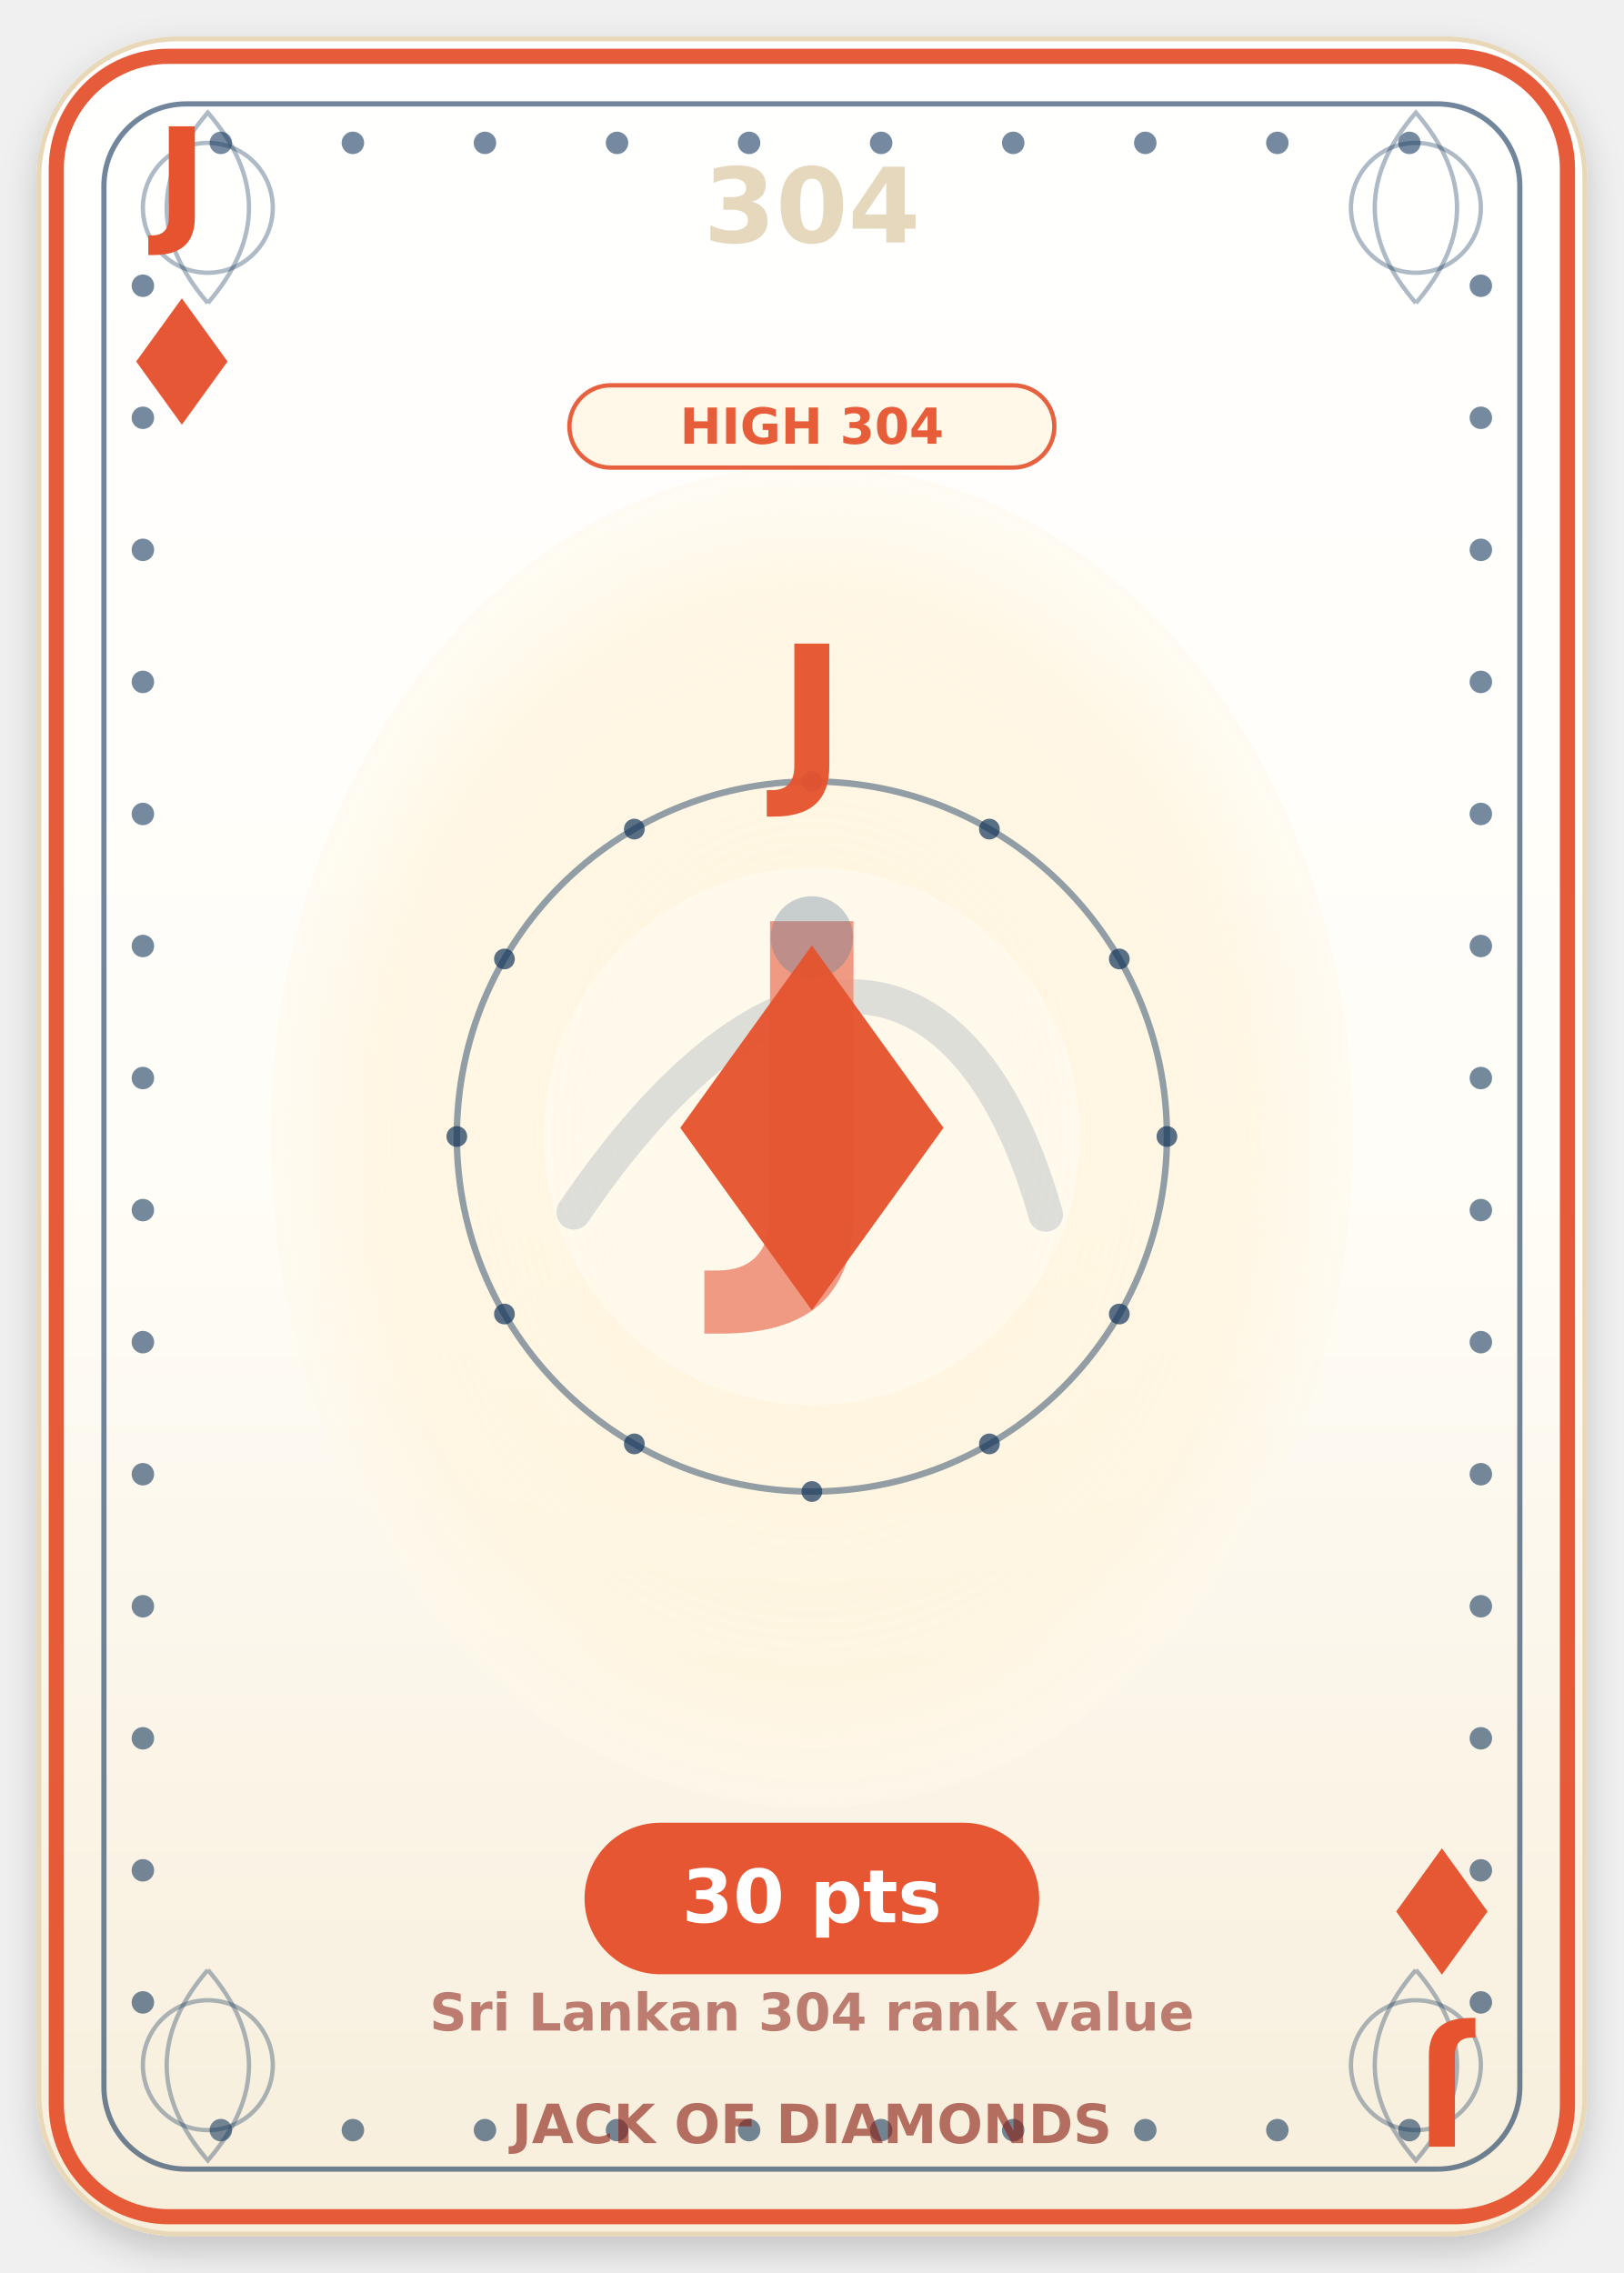
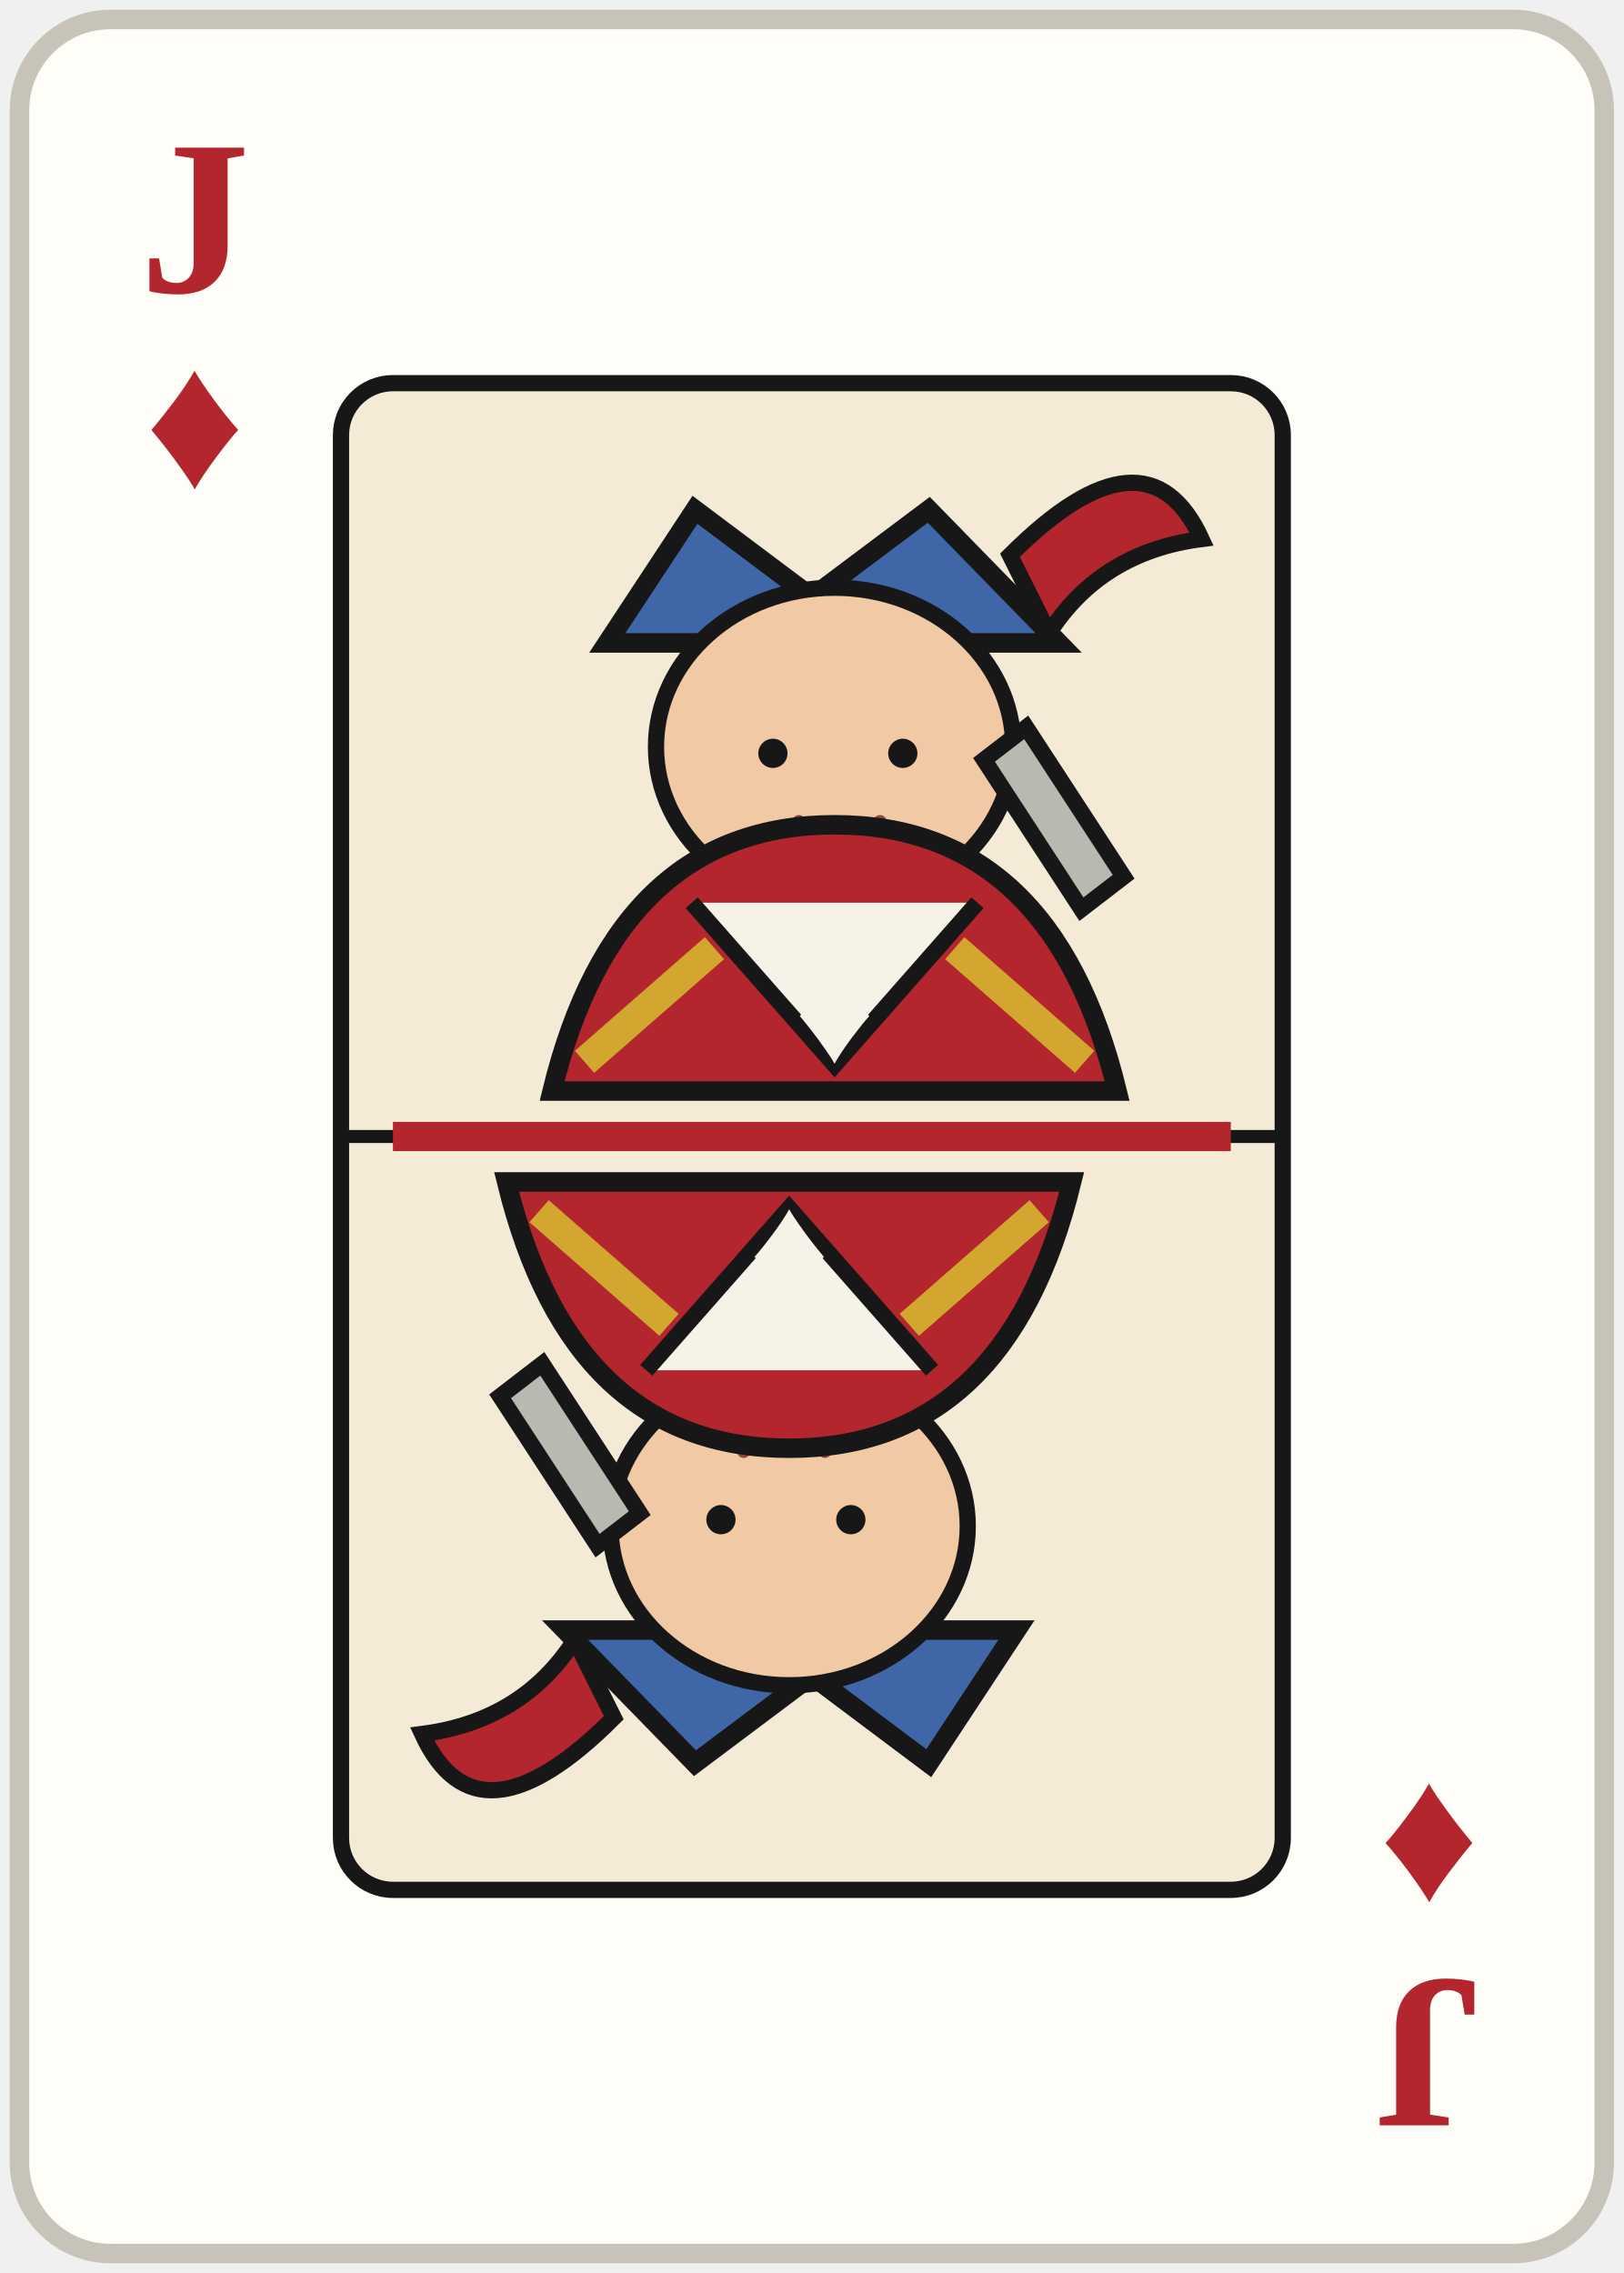
- <svg xmlns="http://www.w3.org/2000/svg" width="750" height="1050" viewBox="0 0 750 1050">
+ <svg xmlns="http://www.w3.org/2000/svg" width="500" height="700" viewBox="0 0 500 700">
+   <rect x="6" y="6" width="488" height="688" rx="28" fill="#fffdf8" stroke="#c8c3b8" stroke-width="6" />
+   <g fill="#b3262d" text-anchor="middle" font-family="Georgia, 'Times New Roman', serif">
+     <text x="60" y="90" font-size="68" font-weight="700">J</text>
+     <text x="60" y="150" font-size="60">♦</text>
+   </g>
+   <g transform="rotate(180 250 350)" fill="#b3262d" text-anchor="middle" font-family="Georgia, 'Times New Roman', serif">
+     <text x="60" y="90" font-size="68" font-weight="700">J</text>
+     <text x="60" y="150" font-size="60">♦</text>
+   </g>
  <defs>
-     <linearGradient id="faceGrad" x1="0" x2="0" y1="0" y2="1">
-       <stop offset="0%" stop-color="#FFFFFF" />
-       <stop offset="52%" stop-color="#FFFDF7" />
-       <stop offset="100%" stop-color="#F7EEDB" />
-     </linearGradient>
-     <radialGradient id="softMedallion" cx="50%" cy="50%" r="65%">
-       <stop offset="0%" stop-color="#FFF5DF" stop-opacity="0.97" />
-       <stop offset="62%" stop-color="#FFF5DF" stop-opacity="0.78" />
-       <stop offset="100%" stop-color="#FFFFFF" stop-opacity="0" />
-     </radialGradient>
-     <filter id="shadow" x="-10%" y="-10%" width="120%" height="120%">
-       <feDropShadow dx="0" dy="7" stdDeviation="8" flood-color="#000000" flood-opacity="0.18" />
-     </filter>
+     <clipPath id="court-window">
+       <rect x="105" y="118" width="290" height="464" rx="16" />
+     </clipPath>
  </defs>
-   <g filter="url(#shadow)">
-     <rect x="18" y="18" width="714" height="1014" rx="64" ry="64" fill="url(#faceGrad)" stroke="#E8D8B8" stroke-width="2.2" />
+   <rect x="105" y="118" width="290" height="464" rx="16" fill="#f4ead6" stroke="#171717" stroke-width="5" />
+   <g clip-path="url(#court-window)">
+     <g>
+       <path d="M187 198 214 157 250 184 286 157 326 198Z" fill="#3f67a8" stroke="#171717" stroke-width="6" />
+       <path d="M311 171q42-42 59-5-31 4-47 29Z" fill="#b3262d" stroke="#171717" stroke-width="5" />
+       <path d="M216 218q13-45 91-9-30-7-48-25-18 22-43 34Z" fill="#51372b" />
+       <ellipse cx="257" cy="230" rx="55" ry="49" fill="#f1c9a5" stroke="#171717" stroke-width="5" />
+       <circle cx="238" cy="232" r="4.5" fill="#171717" />
+       <circle cx="278" cy="232" r="4.5" fill="#171717" />
+       <path d="M246 253q12 9 25 0" fill="none" stroke="#8b4b3c" stroke-width="4" stroke-linecap="round" />
+       <path d="M170 336q20-82 87-82t87 82Z" fill="#b3262d" stroke="#171717" stroke-width="6" />
+       <path d="M213 278 257 328 301 278" fill="#f7f2e7" stroke="#171717" stroke-width="5" />
+       <path d="M180 327 220 292M334 327 294 292" stroke="#d3a72f" stroke-width="9" />
+       <path d="M316 224 346 270 333 280 303 234Z" fill="#b9b9b2" stroke="#171717" stroke-width="5" />
+       <text x="257" y="327" fill="#f7f2e7" text-anchor="middle" font-family="Georgia, 'Times New Roman', serif" font-size="48">♦</text>
+     </g>
+     <g transform="rotate(180 250 350)">
+       <g>
+         <path d="M187 198 214 157 250 184 286 157 326 198Z" fill="#3f67a8" stroke="#171717" stroke-width="6" />
+         <path d="M311 171q42-42 59-5-31 4-47 29Z" fill="#b3262d" stroke="#171717" stroke-width="5" />
+         <path d="M216 218q13-45 91-9-30-7-48-25-18 22-43 34Z" fill="#51372b" />
+         <ellipse cx="257" cy="230" rx="55" ry="49" fill="#f1c9a5" stroke="#171717" stroke-width="5" />
+         <circle cx="238" cy="232" r="4.5" fill="#171717" />
+         <circle cx="278" cy="232" r="4.5" fill="#171717" />
+         <path d="M246 253q12 9 25 0" fill="none" stroke="#8b4b3c" stroke-width="4" stroke-linecap="round" />
+         <path d="M170 336q20-82 87-82t87 82Z" fill="#b3262d" stroke="#171717" stroke-width="6" />
+         <path d="M213 278 257 328 301 278" fill="#f7f2e7" stroke="#171717" stroke-width="5" />
+         <path d="M180 327 220 292M334 327 294 292" stroke="#d3a72f" stroke-width="9" />
+         <path d="M316 224 346 270 333 280 303 234Z" fill="#b9b9b2" stroke="#171717" stroke-width="5" />
+         <text x="257" y="327" fill="#f7f2e7" text-anchor="middle" font-family="Georgia, 'Times New Roman', serif" font-size="48">♦</text>
+       </g>
+     </g>
  </g>
-   <ellipse cx="375.0" cy="525.0" rx="250" ry="310" fill="url(#softMedallion)" />
-   <rect x="26" y="26" width="698" height="998" rx="52" ry="52" fill="none" stroke="#E5532F" stroke-width="7" opacity="0.95" />
-   <rect x="48" y="48" width="654" height="954" rx="38" ry="38" fill="none" stroke="#12355B" stroke-width="2.4" opacity="0.6" />
-   <circle cx="102.0" cy="66.0" r="5.2" fill="#12355B" opacity="0.58" />
-   <circle cx="102.0" cy="984.0" r="5.2" fill="#12355B" opacity="0.58" />
-   <circle cx="163.0" cy="66.0" r="5.2" fill="#12355B" opacity="0.58" />
-   <circle cx="163.0" cy="984.0" r="5.2" fill="#12355B" opacity="0.58" />
-   <circle cx="224.0" cy="66.0" r="5.2" fill="#12355B" opacity="0.58" />
-   <circle cx="224.0" cy="984.0" r="5.2" fill="#12355B" opacity="0.58" />
-   <circle cx="285.0" cy="66.0" r="5.2" fill="#12355B" opacity="0.58" />
-   <circle cx="285.0" cy="984.0" r="5.2" fill="#12355B" opacity="0.58" />
-   <circle cx="346.0" cy="66.0" r="5.2" fill="#12355B" opacity="0.58" />
-   <circle cx="346.0" cy="984.0" r="5.2" fill="#12355B" opacity="0.58" />
-   <circle cx="407.0" cy="66.0" r="5.2" fill="#12355B" opacity="0.58" />
-   <circle cx="407.0" cy="984.0" r="5.2" fill="#12355B" opacity="0.58" />
-   <circle cx="468.0" cy="66.0" r="5.2" fill="#12355B" opacity="0.58" />
-   <circle cx="468.0" cy="984.0" r="5.2" fill="#12355B" opacity="0.58" />
-   <circle cx="529.0" cy="66.0" r="5.2" fill="#12355B" opacity="0.58" />
-   <circle cx="529.0" cy="984.0" r="5.2" fill="#12355B" opacity="0.58" />
-   <circle cx="590.0" cy="66.0" r="5.2" fill="#12355B" opacity="0.58" />
-   <circle cx="590.0" cy="984.0" r="5.2" fill="#12355B" opacity="0.58" />
-   <circle cx="651.0" cy="66.0" r="5.2" fill="#12355B" opacity="0.58" />
-   <circle cx="651.0" cy="984.0" r="5.2" fill="#12355B" opacity="0.58" />
-   <circle cx="66.0" cy="132.0" r="5.2" fill="#12355B" opacity="0.58" />
-   <circle cx="684.0" cy="132.0" r="5.2" fill="#12355B" opacity="0.58" />
-   <circle cx="66.0" cy="193.0" r="5.2" fill="#12355B" opacity="0.58" />
-   <circle cx="684.0" cy="193.0" r="5.2" fill="#12355B" opacity="0.58" />
-   <circle cx="66.0" cy="254.0" r="5.2" fill="#12355B" opacity="0.58" />
-   <circle cx="684.0" cy="254.0" r="5.2" fill="#12355B" opacity="0.58" />
-   <circle cx="66.0" cy="315.0" r="5.2" fill="#12355B" opacity="0.58" />
-   <circle cx="684.0" cy="315.0" r="5.2" fill="#12355B" opacity="0.58" />
-   <circle cx="66.0" cy="376.0" r="5.2" fill="#12355B" opacity="0.58" />
-   <circle cx="684.0" cy="376.0" r="5.2" fill="#12355B" opacity="0.58" />
-   <circle cx="66.0" cy="437.0" r="5.2" fill="#12355B" opacity="0.58" />
-   <circle cx="684.0" cy="437.0" r="5.2" fill="#12355B" opacity="0.58" />
-   <circle cx="66.0" cy="498.0" r="5.2" fill="#12355B" opacity="0.58" />
-   <circle cx="684.0" cy="498.0" r="5.2" fill="#12355B" opacity="0.58" />
-   <circle cx="66.0" cy="559.0" r="5.2" fill="#12355B" opacity="0.58" />
-   <circle cx="684.0" cy="559.0" r="5.2" fill="#12355B" opacity="0.58" />
-   <circle cx="66.0" cy="620.0" r="5.2" fill="#12355B" opacity="0.58" />
-   <circle cx="684.0" cy="620.0" r="5.2" fill="#12355B" opacity="0.58" />
-   <circle cx="66.0" cy="681.0" r="5.2" fill="#12355B" opacity="0.58" />
-   <circle cx="684.0" cy="681.0" r="5.2" fill="#12355B" opacity="0.58" />
-   <circle cx="66.0" cy="742.0" r="5.2" fill="#12355B" opacity="0.58" />
-   <circle cx="684.0" cy="742.0" r="5.2" fill="#12355B" opacity="0.58" />
-   <circle cx="66.0" cy="803.0" r="5.2" fill="#12355B" opacity="0.58" />
-   <circle cx="684.0" cy="803.0" r="5.2" fill="#12355B" opacity="0.58" />
-   <circle cx="66.0" cy="864.0" r="5.2" fill="#12355B" opacity="0.58" />
-   <circle cx="684.0" cy="864.0" r="5.2" fill="#12355B" opacity="0.58" />
-   <circle cx="66.0" cy="925.0" r="5.2" fill="#12355B" opacity="0.58" />
-   <circle cx="684.0" cy="925.0" r="5.2" fill="#12355B" opacity="0.58" />
-   <circle cx="654.0" cy="954.0" r="30" fill="none" stroke="#12355B" stroke-width="2" opacity="0.34" />
-   <path d="M 654.0 910.0 Q 616.0 954.0 654.0 998.0 Q 692.0 954.0 654.0 910.0" fill="none" stroke="#12355B" stroke-width="2" opacity="0.34" />
-   <circle cx="654.0" cy="96.0" r="30" fill="none" stroke="#12355B" stroke-width="2" opacity="0.34" />
-   <path d="M 654.0 140.0 Q 616.0 96.0 654.0 52.0 Q 692.0 96.0 654.0 140.0" fill="none" stroke="#12355B" stroke-width="2" opacity="0.34" />
-   <circle cx="96.0" cy="954.0" r="30" fill="none" stroke="#12355B" stroke-width="2" opacity="0.34" />
-   <path d="M 96.0 910.0 Q 134.0 954.0 96.0 998.0 Q 58.0 954.0 96.0 910.0" fill="none" stroke="#12355B" stroke-width="2" opacity="0.34" />
-   <circle cx="96.0" cy="96.0" r="30" fill="none" stroke="#12355B" stroke-width="2" opacity="0.34" />
-   <path d="M 96.0 140.0 Q 134.0 96.0 96.0 52.0 Q 58.0 96.0 96.0 140.0" fill="none" stroke="#12355B" stroke-width="2" opacity="0.34" />
-   <g transform="rotate(0 84 123)">
-     <text x="84" y="105" font-family="DejaVu Sans, Arial, sans-serif" font-size="64" font-weight="900" text-anchor="middle" fill="#E5532F">J</text>
-     <polygon points="84.0,137.8 105.1,167.0 84.0,196.2 62.9,167.0" fill="#E5532F" opacity="0.970" />
-   </g>
-   <g transform="rotate(180 666 927)">
-     <text x="666" y="909" font-family="DejaVu Sans, Arial, sans-serif" font-size="64" font-weight="900" text-anchor="middle" fill="#E5532F">J</text>
-     <polygon points="666.0,941.8 687.1,971.0 666.0,1000.2 644.9,971.0" fill="#E5532F" opacity="0.970" />
-   </g>
-   <text x="375.0" y="112" font-family="DejaVu Sans, Arial, sans-serif" font-size="48" font-weight="900" text-anchor="middle" fill="#B58E43" opacity="0.35">304</text>
-   <rect x="263.0" y="178" width="224" height="38" rx="19" ry="19" fill="#FFF7E6" stroke="#E5532F" stroke-width="2" opacity="0.92" />
-   <text x="375.0" y="205" font-family="DejaVu Sans, Arial, sans-serif" font-size="23" font-weight="800" text-anchor="middle" fill="#E5532F" opacity="0.94">HIGH 304</text>
-   <path d="M 265.0 560 C 355.0 427, 445.0 427, 483.0 561" fill="none" stroke="#12355B" stroke-width="16" stroke-linecap="round" opacity="0.22" />
-   <text x="375.0" y="575" font-family="DejaVu Sans, Arial, sans-serif" font-size="205" font-weight="900" text-anchor="middle" fill="#E5532F" opacity="0.92">J</text>
-   <circle cx="375.0" cy="433" r="19" fill="#12355B" opacity="0.36" />
-   <circle cx="375.0" cy="525.0" r="164" fill="none" stroke="#12355B" stroke-width="3" opacity="0.46" />
-   <circle cx="375.0" cy="525.0" r="124" fill="#FFFFFF" opacity="0.36" />
-   <circle cx="539.0" cy="525.0" r="4.8" fill="#12355B" opacity="0.70" />
-   <circle cx="517.0" cy="607.0" r="4.8" fill="#12355B" opacity="0.70" />
-   <circle cx="457.0" cy="667.0" r="4.8" fill="#12355B" opacity="0.70" />
-   <circle cx="375.0" cy="689.0" r="4.8" fill="#12355B" opacity="0.70" />
-   <circle cx="293.0" cy="667.0" r="4.8" fill="#12355B" opacity="0.70" />
-   <circle cx="233.0" cy="607.0" r="4.8" fill="#12355B" opacity="0.70" />
-   <circle cx="211.0" cy="525.0" r="4.8" fill="#12355B" opacity="0.70" />
-   <circle cx="233.0" cy="443.0" r="4.8" fill="#12355B" opacity="0.70" />
-   <circle cx="293.0" cy="383.0" r="4.8" fill="#12355B" opacity="0.70" />
-   <circle cx="375.0" cy="361.0" r="4.8" fill="#12355B" opacity="0.70" />
-   <circle cx="457.0" cy="383.0" r="4.8" fill="#12355B" opacity="0.70" />
-   <circle cx="517.0" cy="443.0" r="4.8" fill="#12355B" opacity="0.70" />
-   <polygon points="375.0,436.7 435.8,521.0 375.0,605.3 314.2,521.0" fill="#E5532F" opacity="0.960" />
-   <text x="375.0" y="360" font-family="DejaVu Sans, Arial, sans-serif" font-size="86" font-weight="900" text-anchor="middle" fill="#E5532F" opacity="0.96">J</text>
-   <rect x="270.0" y="842" width="210" height="70" rx="35" ry="35" fill="#E5532F" opacity="0.98" />
-   <text x="375.0" y="888" font-family="DejaVu Sans, Arial, sans-serif" font-size="34" font-weight="800" text-anchor="middle" fill="#FFFFFF">30 pts</text>
-   <text x="375.0" y="938" font-family="DejaVu Sans, Arial, sans-serif" font-size="24" font-weight="600" text-anchor="middle" fill="#8B1E14" opacity="0.55">Sri Lankan 304 rank value</text>
-   <text x="375.0" y="990" font-family="DejaVu Sans, Arial, sans-serif" font-size="25" font-weight="700" text-anchor="middle" fill="#8B1E14" opacity="0.62">JACK OF DIAMONDS</text>
+   <path d="M105 350h290" stroke="#171717" stroke-width="4" />
+   <path d="M121 350h258" stroke="#b3262d" stroke-width="9" />
</svg>
